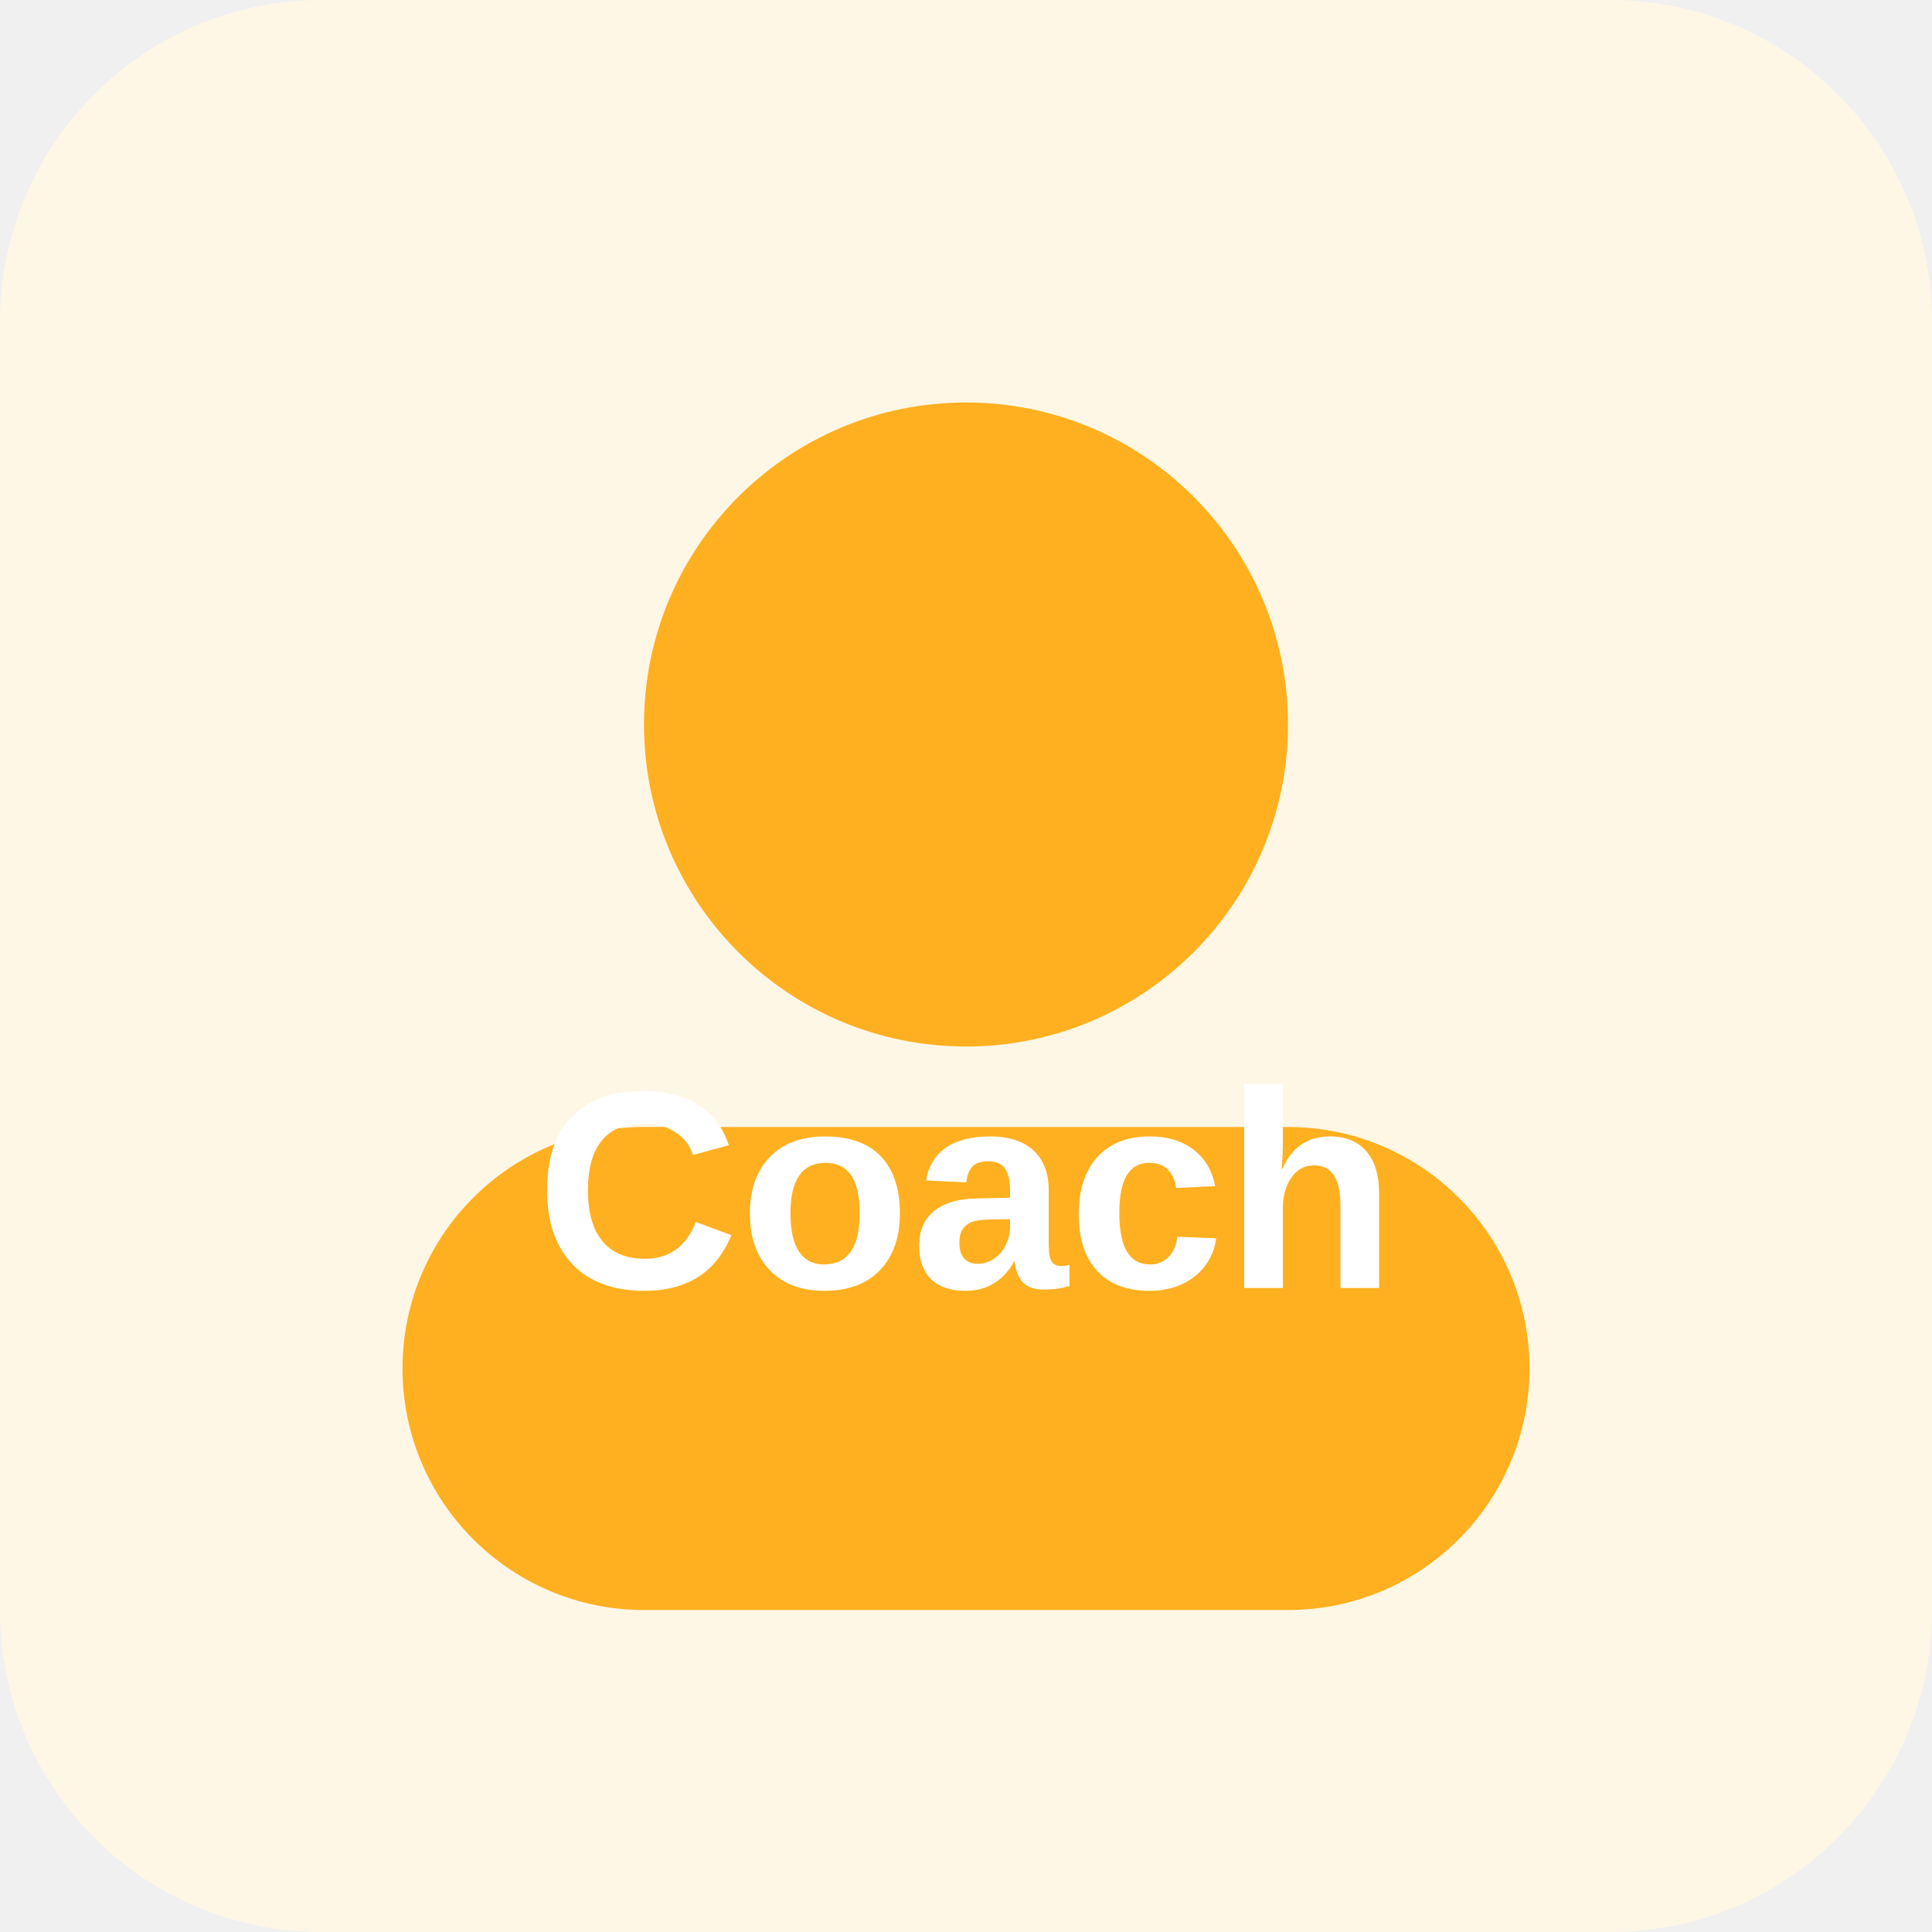
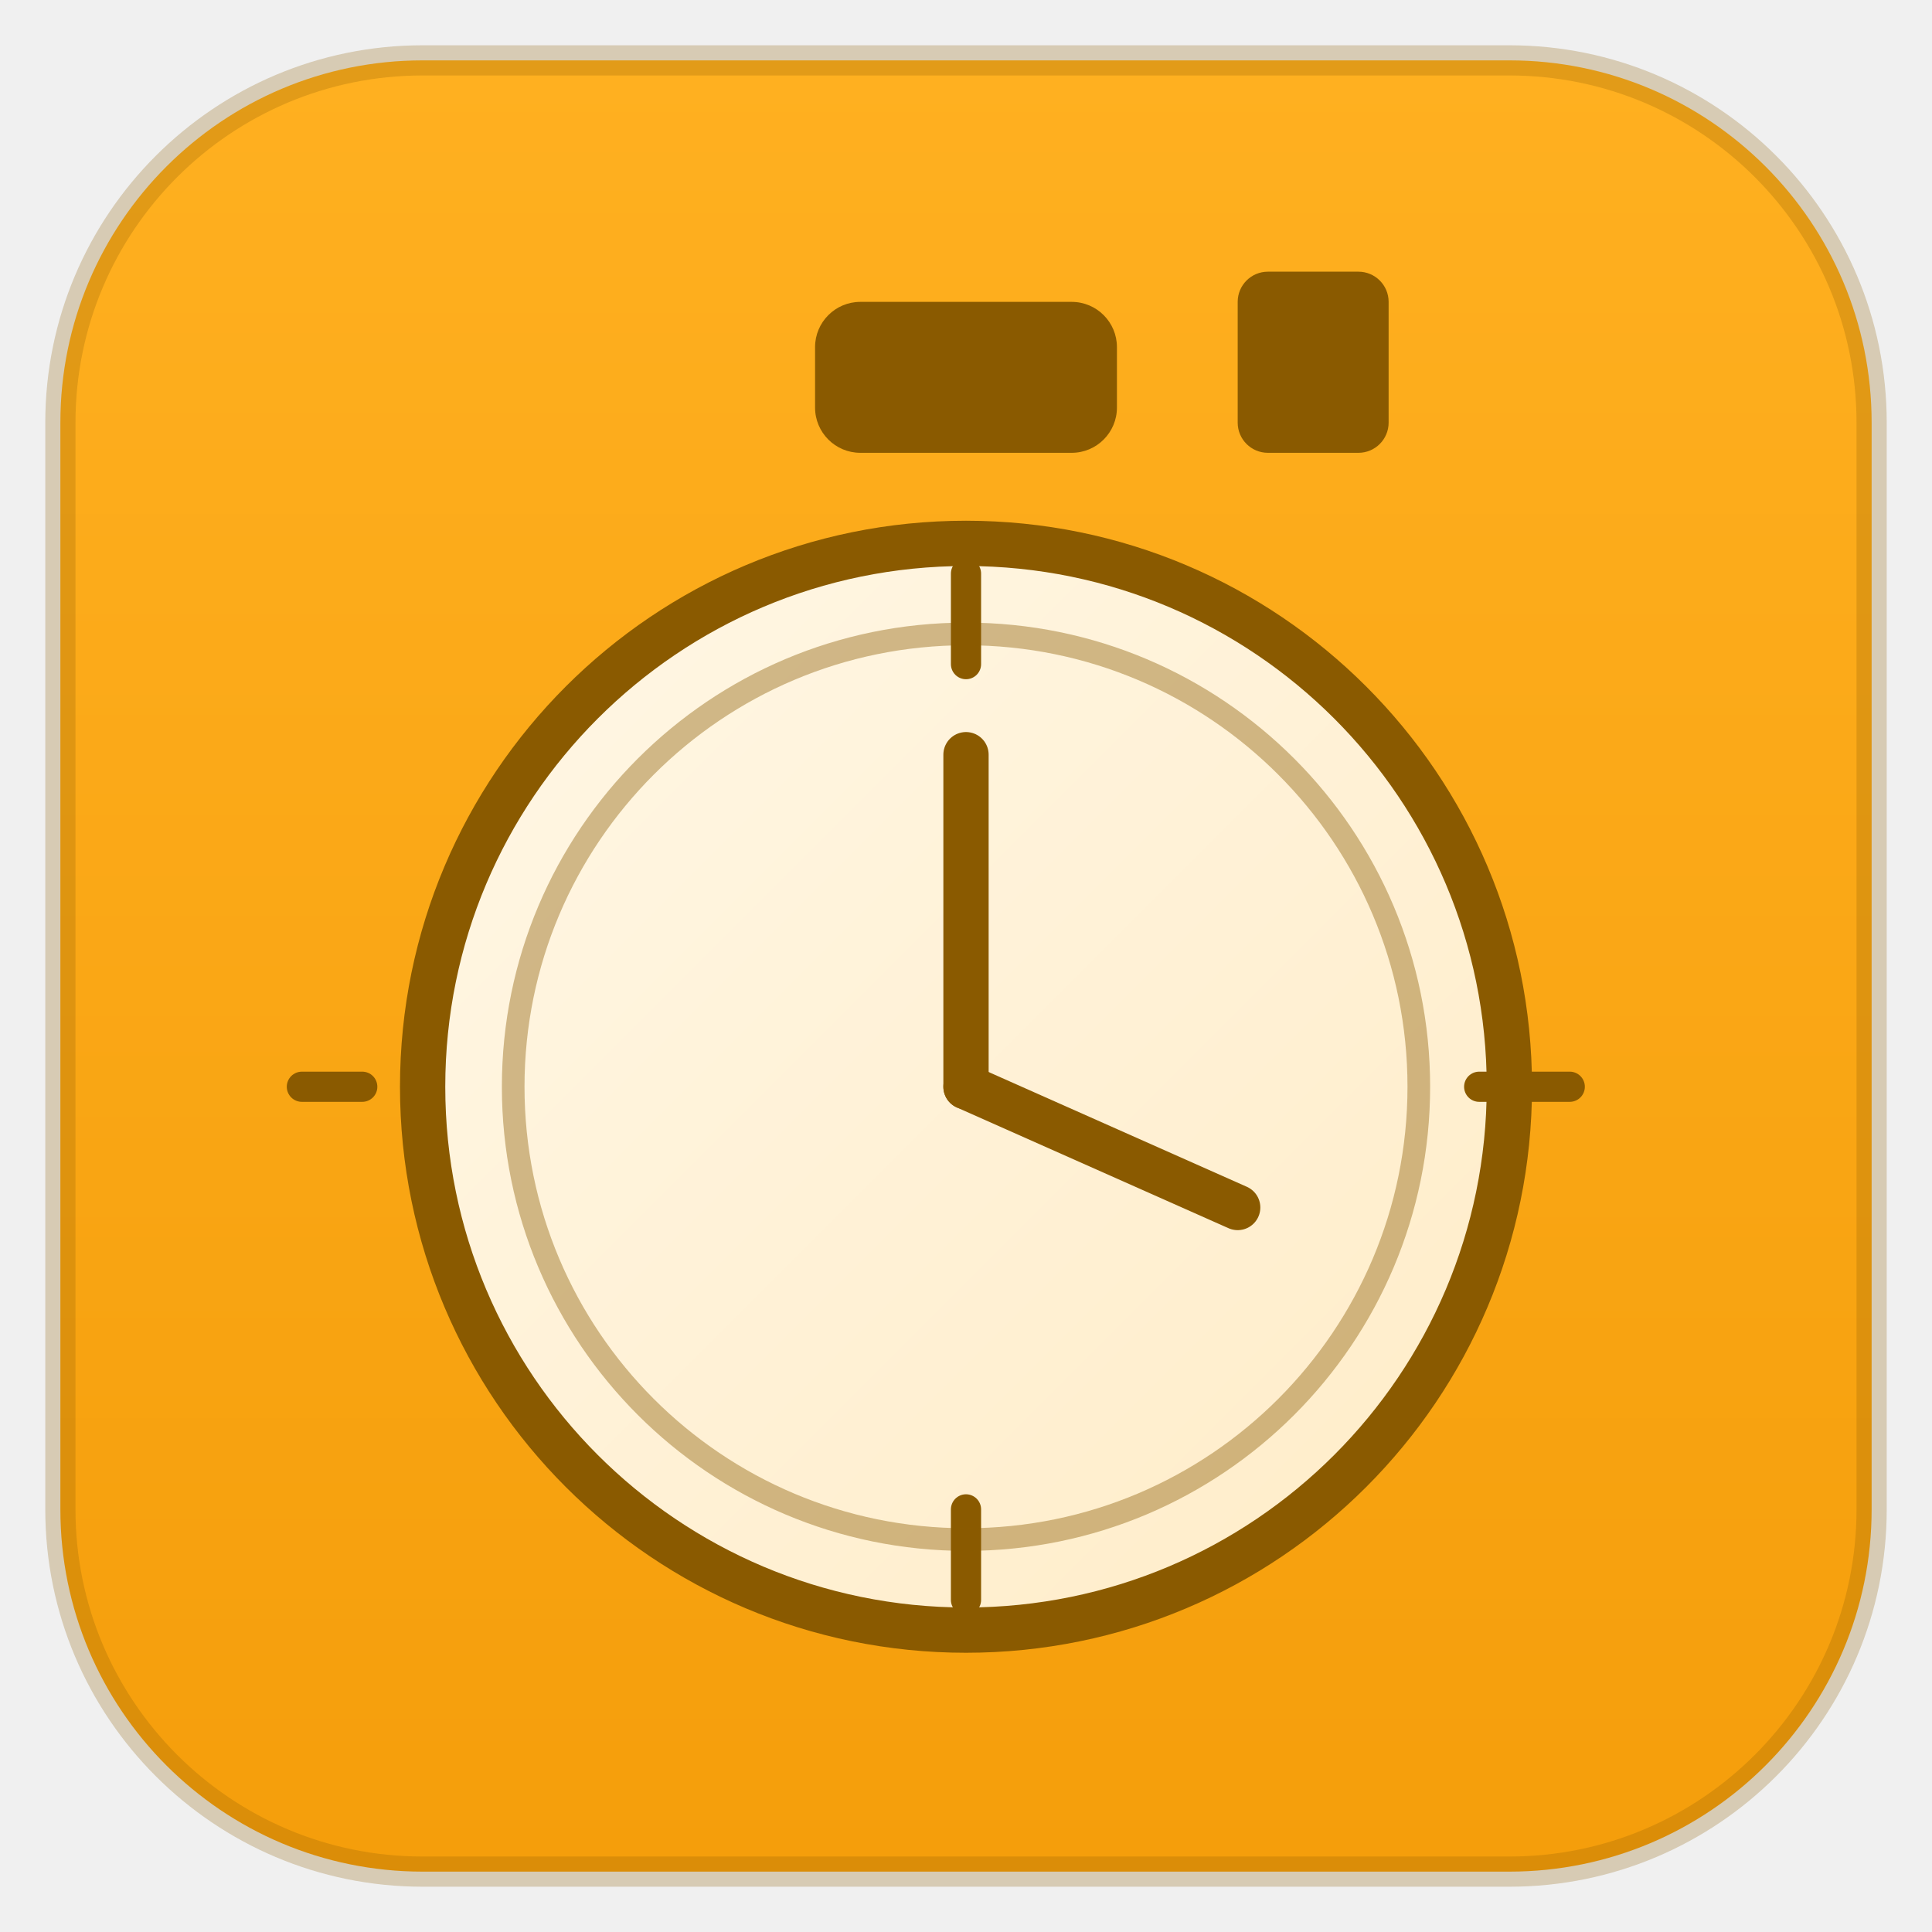
- <svg xmlns="http://www.w3.org/2000/svg" width="96" height="96" viewBox="0 0 96 96" fill="none">
-   <rect width="96" height="96" rx="16" fill="#FFF7E6" />
-   <circle cx="48" cy="36" r="16" fill="#FFB020" />
-   <rect x="20" y="56" width="56" height="24" rx="12" fill="#FFB020" />
-   <text x="48" y="64" text-anchor="middle" fill="#FFFFFF" font-family="Arial, Helvetica, sans-serif" font-weight="700" font-size="14">Coach</text>
+ <svg xmlns="http://www.w3.org/2000/svg" width="128" height="128" viewBox="0 0 128 128" fill="none" role="img" aria-label="Coach (stopwatch)">
+   <defs>
+     <linearGradient id="g" x1="0" y1="0" x2="0" y2="1">
+       <stop offset="0%" stop-color="#ffb020" />
+       <stop offset="100%" stop-color="#f59e0b" />
+     </linearGradient>
+     <linearGradient id="face" x1="0" y1="0" x2="1" y2="1">
+       <stop offset="0%" stop-color="#fff7e6" />
+       <stop offset="100%" stop-color="#ffecc7" />
+     </linearGradient>
+   </defs>
+   <rect x="4" y="4" width="120" height="120" rx="24" fill="url(#g)" />
+   <circle cx="64" cy="72" r="36" fill="url(#face)" stroke="#8a5a00" stroke-width="3" />
+   <g stroke="#8a5a00" stroke-width="2" stroke-linecap="round">
+     <line x1="64" y1="38" x2="64" y2="44" />
+     <line x1="64" y1="100" x2="64" y2="106" />
+     <line x1="98" y1="72" x2="104" y2="72" />
+     <line x1="24" y1="72" x2="20" y2="72" />
+   </g>
+   <g stroke="#8a5a00" stroke-width="3" stroke-linecap="round">
+     <line x1="64" y1="72" x2="64" y2="50" />
+     <line x1="64" y1="72" x2="82" y2="80" />
+   </g>
+   <rect x="54" y="20" width="20" height="10" rx="3" fill="#8a5a00" />
+   <rect x="82" y="18" width="10" height="12" rx="2" fill="#8a5a00" />
+   <circle cx="64" cy="72" r="30" fill="none" stroke="#8a5a00" stroke-width="1.5" opacity="0.4" />
+   <rect x="4" y="4" width="120" height="120" rx="24" fill="none" stroke="#8a5a00" stroke-width="2" opacity=".25" />
</svg>
